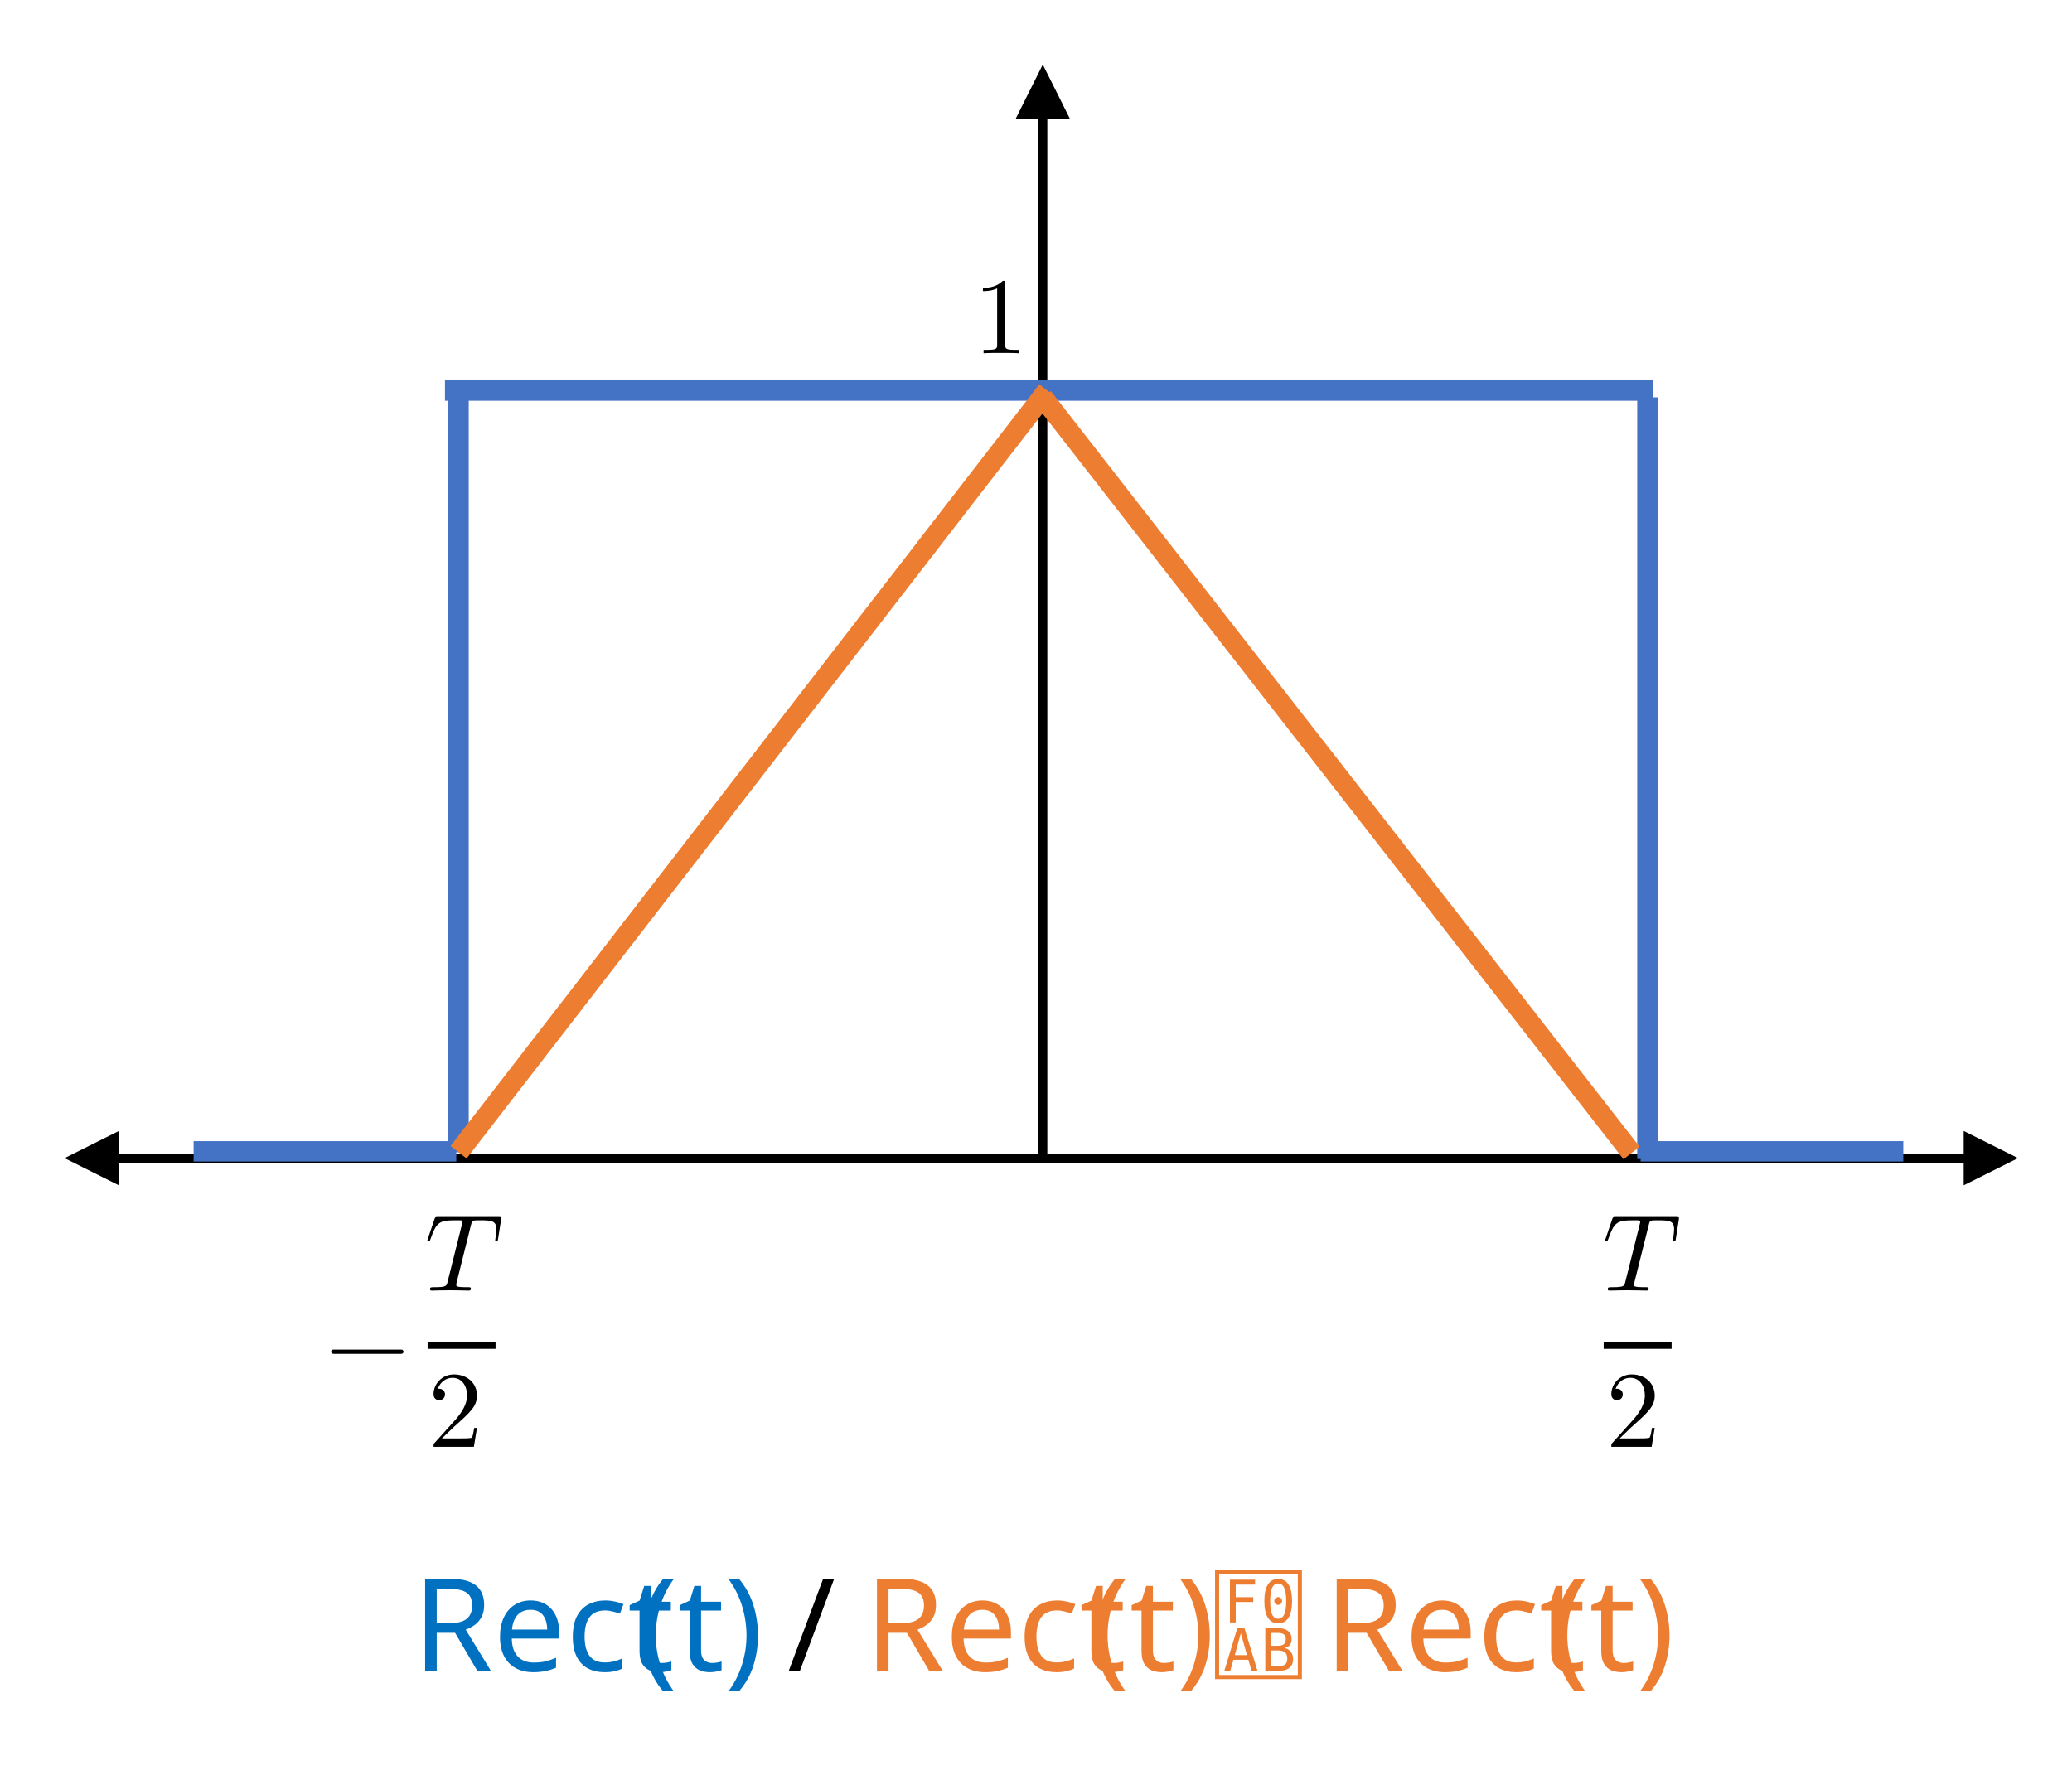
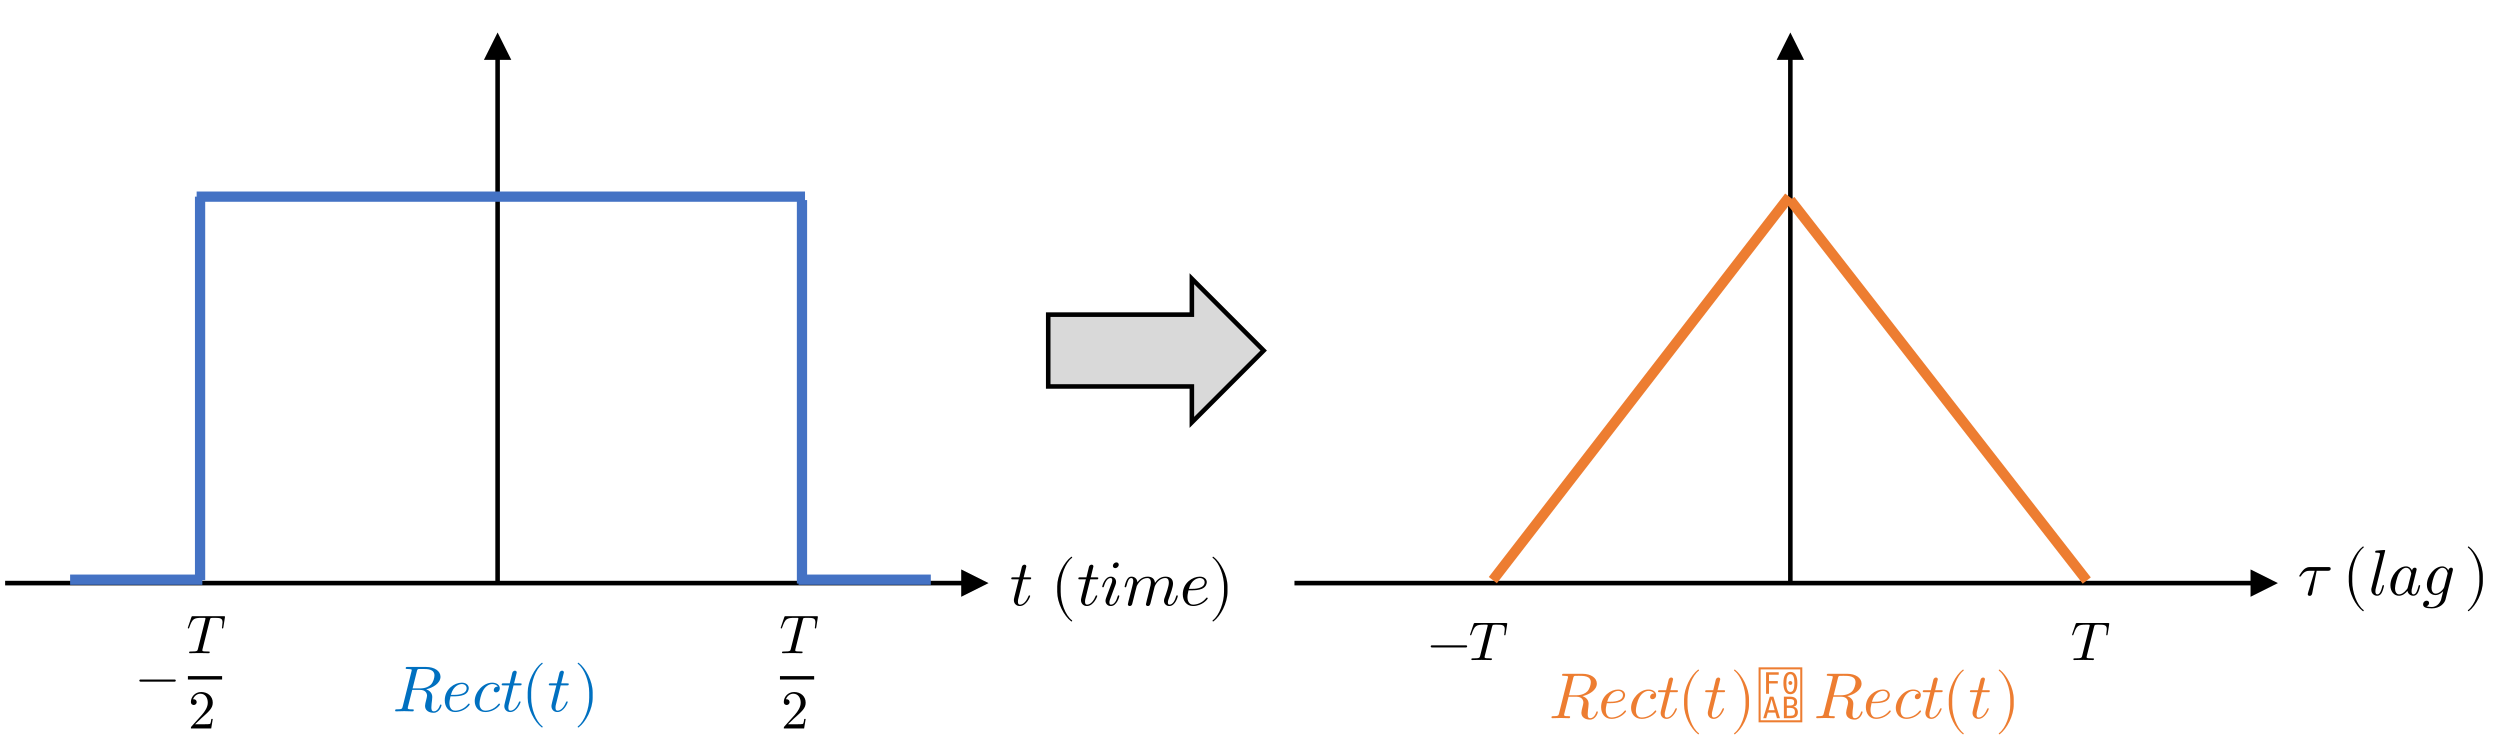
- <svg xmlns="http://www.w3.org/2000/svg" width="305" height="262" overflow="hidden">
+ <svg xmlns="http://www.w3.org/2000/svg" width="731" height="220" overflow="hidden">
  <defs>
    <clipPath id="clip0">
-       <rect x="426" y="99" width="305" height="262" />
+       <rect x="27" y="157" width="731" height="220" />
    </clipPath>
  </defs>
-   <g clip-path="url(#clip0)" transform="translate(-426 -99)">
-     <path d="M0.667-4.362e-07 0.667 153.79-0.667 153.79-0.667 4.362e-07ZM4 152.457 0 160.457-4 152.457Z" transform="matrix(1 0 0 -1 579.5 268.957)" />
-     <path d="M442.167 268.833 716.389 268.833 716.389 270.167 442.167 270.167ZM443.5 273.5 435.5 269.5 443.5 265.5ZM715.056 265.5 723.056 269.5 715.056 273.5Z" />
-     <text font-family="Cambria Math,Cambria Math_MSFontService,sans-serif" font-weight="400" font-size="16" transform="translate(661.883 289)">𝑇<tspan font-size="16" x="0.507" y="23">2</tspan>
+   <g clip-path="url(#clip0)" transform="translate(-27 -157)">
+     <path d="M0.667-4.362e-07 0.667 153.79-0.667 153.79-0.667 4.362e-07ZM4 152.457 0 160.457-4 152.457Z" transform="matrix(1 0 0 -1 172.5 326.957)" />
+     <path d="M28.5 326.833 309.389 326.833 309.389 328.167 28.5 328.167ZM308.056 323.5 316.056 327.5 308.056 331.5Z" />
+     <text font-family="Cambria Math,Cambria Math_MSFontService,sans-serif" font-weight="400" font-size="16" transform="translate(254.881 348)">𝑇<tspan font-size="16" x="0.507" y="22">2</tspan>
    </text>
-     <path d="M662.063 296.579 665.396 296.579 668.729 296.579 672.063 296.579 672.063 297.579 668.729 297.579 665.396 297.579 662.063 297.579Z" fill-rule="evenodd" />
-     <text font-family="Cambria Math,Cambria Math_MSFontService,sans-serif" font-weight="400" font-size="16" transform="translate(473.852 302)">−<tspan font-size="16" x="14.667" y="-13">𝑇</tspan>
+     <path d="M255.061 354.694 258.395 354.694 261.728 354.694 265.061 354.694 265.061 355.694 261.728 355.694 258.395 355.694 255.061 355.694Z" fill-rule="evenodd" />
+     <text font-family="Cambria Math,Cambria Math_MSFontService,sans-serif" font-weight="400" font-size="16" transform="translate(66.8508 360)">−<tspan font-size="16" x="14.667" y="-12">𝑇</tspan>
      <tspan font-size="16" x="15.173" y="10">2</tspan>
    </text>
-     <path d="M488.946 296.579 493.946 296.579 498.946 296.579 498.946 297.579 493.946 297.579 488.946 297.579Z" fill-rule="evenodd" />
-     <path d="M566.5 156.5 593.333 156.5" stroke="#000000" stroke-miterlimit="8" fill="none" fill-rule="evenodd" />
-     <path d="M454.5 268.5 493.167 268.5" stroke="#4472C4" stroke-width="3" stroke-miterlimit="8" fill="none" fill-rule="evenodd" />
-     <path d="M667.5 268.5 706.167 268.5" stroke="#4472C4" stroke-width="3" stroke-miterlimit="8" fill="none" fill-rule="evenodd" />
-     <path d="M0 0 0 112.135" stroke="#4472C4" stroke-width="3" stroke-miterlimit="8" fill="none" fill-rule="evenodd" transform="matrix(1 0 0 -1 493.5 268.635)" />
-     <path d="M491.5 156.5 669.389 156.5" stroke="#4472C4" stroke-width="3" stroke-miterlimit="8" fill="none" fill-rule="evenodd" />
-     <path d="M0 0 0 112.135" stroke="#4472C4" stroke-width="3" stroke-miterlimit="8" fill="none" fill-rule="evenodd" transform="matrix(1 0 0 -1 668.5 269.635)" />
-     <path d="M0 0 86.667 112.135" stroke="#ED7D31" stroke-width="3" stroke-miterlimit="8" fill="none" fill-rule="evenodd" transform="matrix(1 0 0 -1 493.5 268.635)" />
-     <path d="M666.167 268.747 579.5 157.5" stroke="#ED7D31" stroke-width="3" stroke-miterlimit="8" fill="none" fill-rule="evenodd" />
-     <text font-family="Cambria Math,Cambria Math_MSFontService,sans-serif" font-weight="400" font-size="16" transform="translate(569.266 151)">1<tspan fill="#0070C0" font-family="Calibri,Calibri_MSFontService,sans-serif" font-size="19" x="-82.526" y="194">Rect</tspan>
-       <tspan fill="#0070C0" font-family="Calibri,Calibri_MSFontService,sans-serif" font-size="19" x="-49.187" y="194">(t) </tspan>
-       <tspan font-family="Calibri,Calibri_MSFontService,sans-serif" font-size="19" x="-27.353" y="194">/</tspan>
-       <tspan fill="#ED7D31" font-family="Calibri,Calibri_MSFontService,sans-serif" font-size="19" x="-16.02" y="194">Rect</tspan>
-       <tspan fill="#ED7D31" font-family="Calibri,Calibri_MSFontService,sans-serif" font-size="19" x="17.32" y="194">(t)</tspan>
-       <tspan fill="#ED7D31" font-family="Wingdings,Wingdings_MSFontService,sans-serif" font-size="19" x="34.987" y="194"></tspan>
-       <tspan fill="#ED7D31" font-family="Calibri,Calibri_MSFontService,sans-serif" font-size="19" x="51.653" y="194">Rect</tspan>
-       <tspan fill="#ED7D31" font-family="Calibri,Calibri_MSFontService,sans-serif" font-size="19" x="84.993" y="194">(t)</tspan>
+     <path d="M81.944 354.694 86.944 354.694 91.944 354.694 91.944 355.694 86.944 355.694 81.944 355.694Z" fill-rule="evenodd" />
+     <path d="M159.5 214.5 186.333 214.5" stroke="#000000" stroke-miterlimit="8" fill="none" fill-rule="evenodd" />
+     <path d="M47.5 326.5 86.166 326.5" stroke="#4472C4" stroke-width="3" stroke-miterlimit="8" fill="none" fill-rule="evenodd" />
+     <path d="M260.5 326.5 299.167 326.5" stroke="#4472C4" stroke-width="3" stroke-miterlimit="8" fill="none" fill-rule="evenodd" />
+     <path d="M0 0 0 112.135" stroke="#4472C4" stroke-width="3" stroke-miterlimit="8" fill="none" fill-rule="evenodd" transform="matrix(1 0 0 -1 85.5001 326.635)" />
+     <path d="M84.5 214.5 262.389 214.5" stroke="#4472C4" stroke-width="3" stroke-miterlimit="8" fill="none" fill-rule="evenodd" />
+     <path d="M0 0 0 112.135" stroke="#4472C4" stroke-width="3" stroke-miterlimit="8" fill="none" fill-rule="evenodd" transform="matrix(1 0 0 -1 261.5 327.635)" />
+     <text fill="#0070C0" font-family="Cambria Math,Cambria Math_MSFontService,sans-serif" font-weight="400" font-size="19" transform="translate(141.754 365)">𝑅𝑒𝑐𝑡<tspan font-size="19" x="37.62" y="0">(</tspan>
+       <tspan font-size="19" x="45.287" y="0">𝑡</tspan>
+       <tspan font-size="19" x="53.073" y="0">)</tspan>
    </text>
+     <path d="M0.667-4.362e-07 0.667 153.79-0.667 153.79-0.667 4.362e-07ZM4 152.457 0 160.457-4 152.457Z" transform="matrix(1 0 0 -1 550.5 326.957)" />
+     <path d="M405.5 326.833 686.389 326.833 686.389 328.167 405.5 328.167ZM685.056 323.5 693.056 327.5 685.056 331.5Z" />
+     <text font-family="Cambria Math,Cambria Math_MSFontService,sans-serif" font-weight="400" font-size="16" transform="translate(632.478 350)">𝑇<tspan font-size="16" x="-188.031" y="0">−</tspan>
+       <tspan font-size="16" x="-176.03" y="0">𝑇</tspan>
+     </text>
+     <path d="M0 0 86.667 112.135" stroke="#ED7D31" stroke-width="3" stroke-miterlimit="8" fill="none" fill-rule="evenodd" transform="matrix(1 0 0 -1 463.5 326.635)" />
+     <path d="M637.167 326.747 550.5 215.5" stroke="#ED7D31" stroke-width="3" stroke-miterlimit="8" fill="none" fill-rule="evenodd" />
+     <text fill="#ED7D31" font-family="Cambria Math,Cambria Math_MSFontService,sans-serif" font-weight="400" font-size="19" transform="translate(479.869 367)">𝑅𝑒𝑐𝑡<tspan font-size="19" x="37.62" y="0">(</tspan>
+       <tspan font-size="19" x="45.287" y="0">𝑡</tspan>
+       <tspan font-size="19" x="53.073" y="0">)</tspan>
+       <tspan font-family="Wingdings,Wingdings_MSFontService,sans-serif" font-size="19" x="60.74" y="0"></tspan>
+       <tspan font-size="19" x="77.407" y="0">𝑅𝑒𝑐𝑡</tspan>
+       <tspan font-size="19" x="115.027" y="0">(</tspan>
+       <tspan font-size="19" x="122.693" y="0">𝑡</tspan>
+       <tspan font-size="19" x="130.48" y="0">)</tspan>
+       <tspan fill="#000000" font-size="19" x="-157.617" y="-33">𝑡</tspan>
+       <tspan fill="#000000" font-size="19" x="-149.83" y="-33"> </tspan>
+       <tspan fill="#000000" font-size="19" x="-145.664" y="-33">(</tspan>
+       <tspan fill="#000000" font-size="19" x="-137.997" y="-33">𝑡𝑖𝑚𝑒</tspan>
+       <tspan fill="#000000" font-size="19" x="-99.417" y="-33">)</tspan>
+       <tspan fill="#000000" font-size="19" x="218.924" y="-36">𝜏</tspan>
+       <tspan fill="#000000" font-size="19" x="227.824" y="-36"> </tspan>
+       <tspan fill="#000000" font-size="19" x="231.991" y="-36">(</tspan>
+       <tspan fill="#000000" font-size="19" x="239.658" y="-36">𝑙𝑎𝑔</tspan>
+       <tspan fill="#000000" font-size="19" x="267.644" y="-36">)</tspan>
+     </text>
+     <path d="M333.5 249 375.5 249 375.5 238.5 396.5 259.5 375.5 280.5 375.5 270 333.5 270Z" stroke="#000000" stroke-width="1.333" stroke-miterlimit="8" fill="#D9D9D9" fill-rule="evenodd" />
  </g>
</svg>
